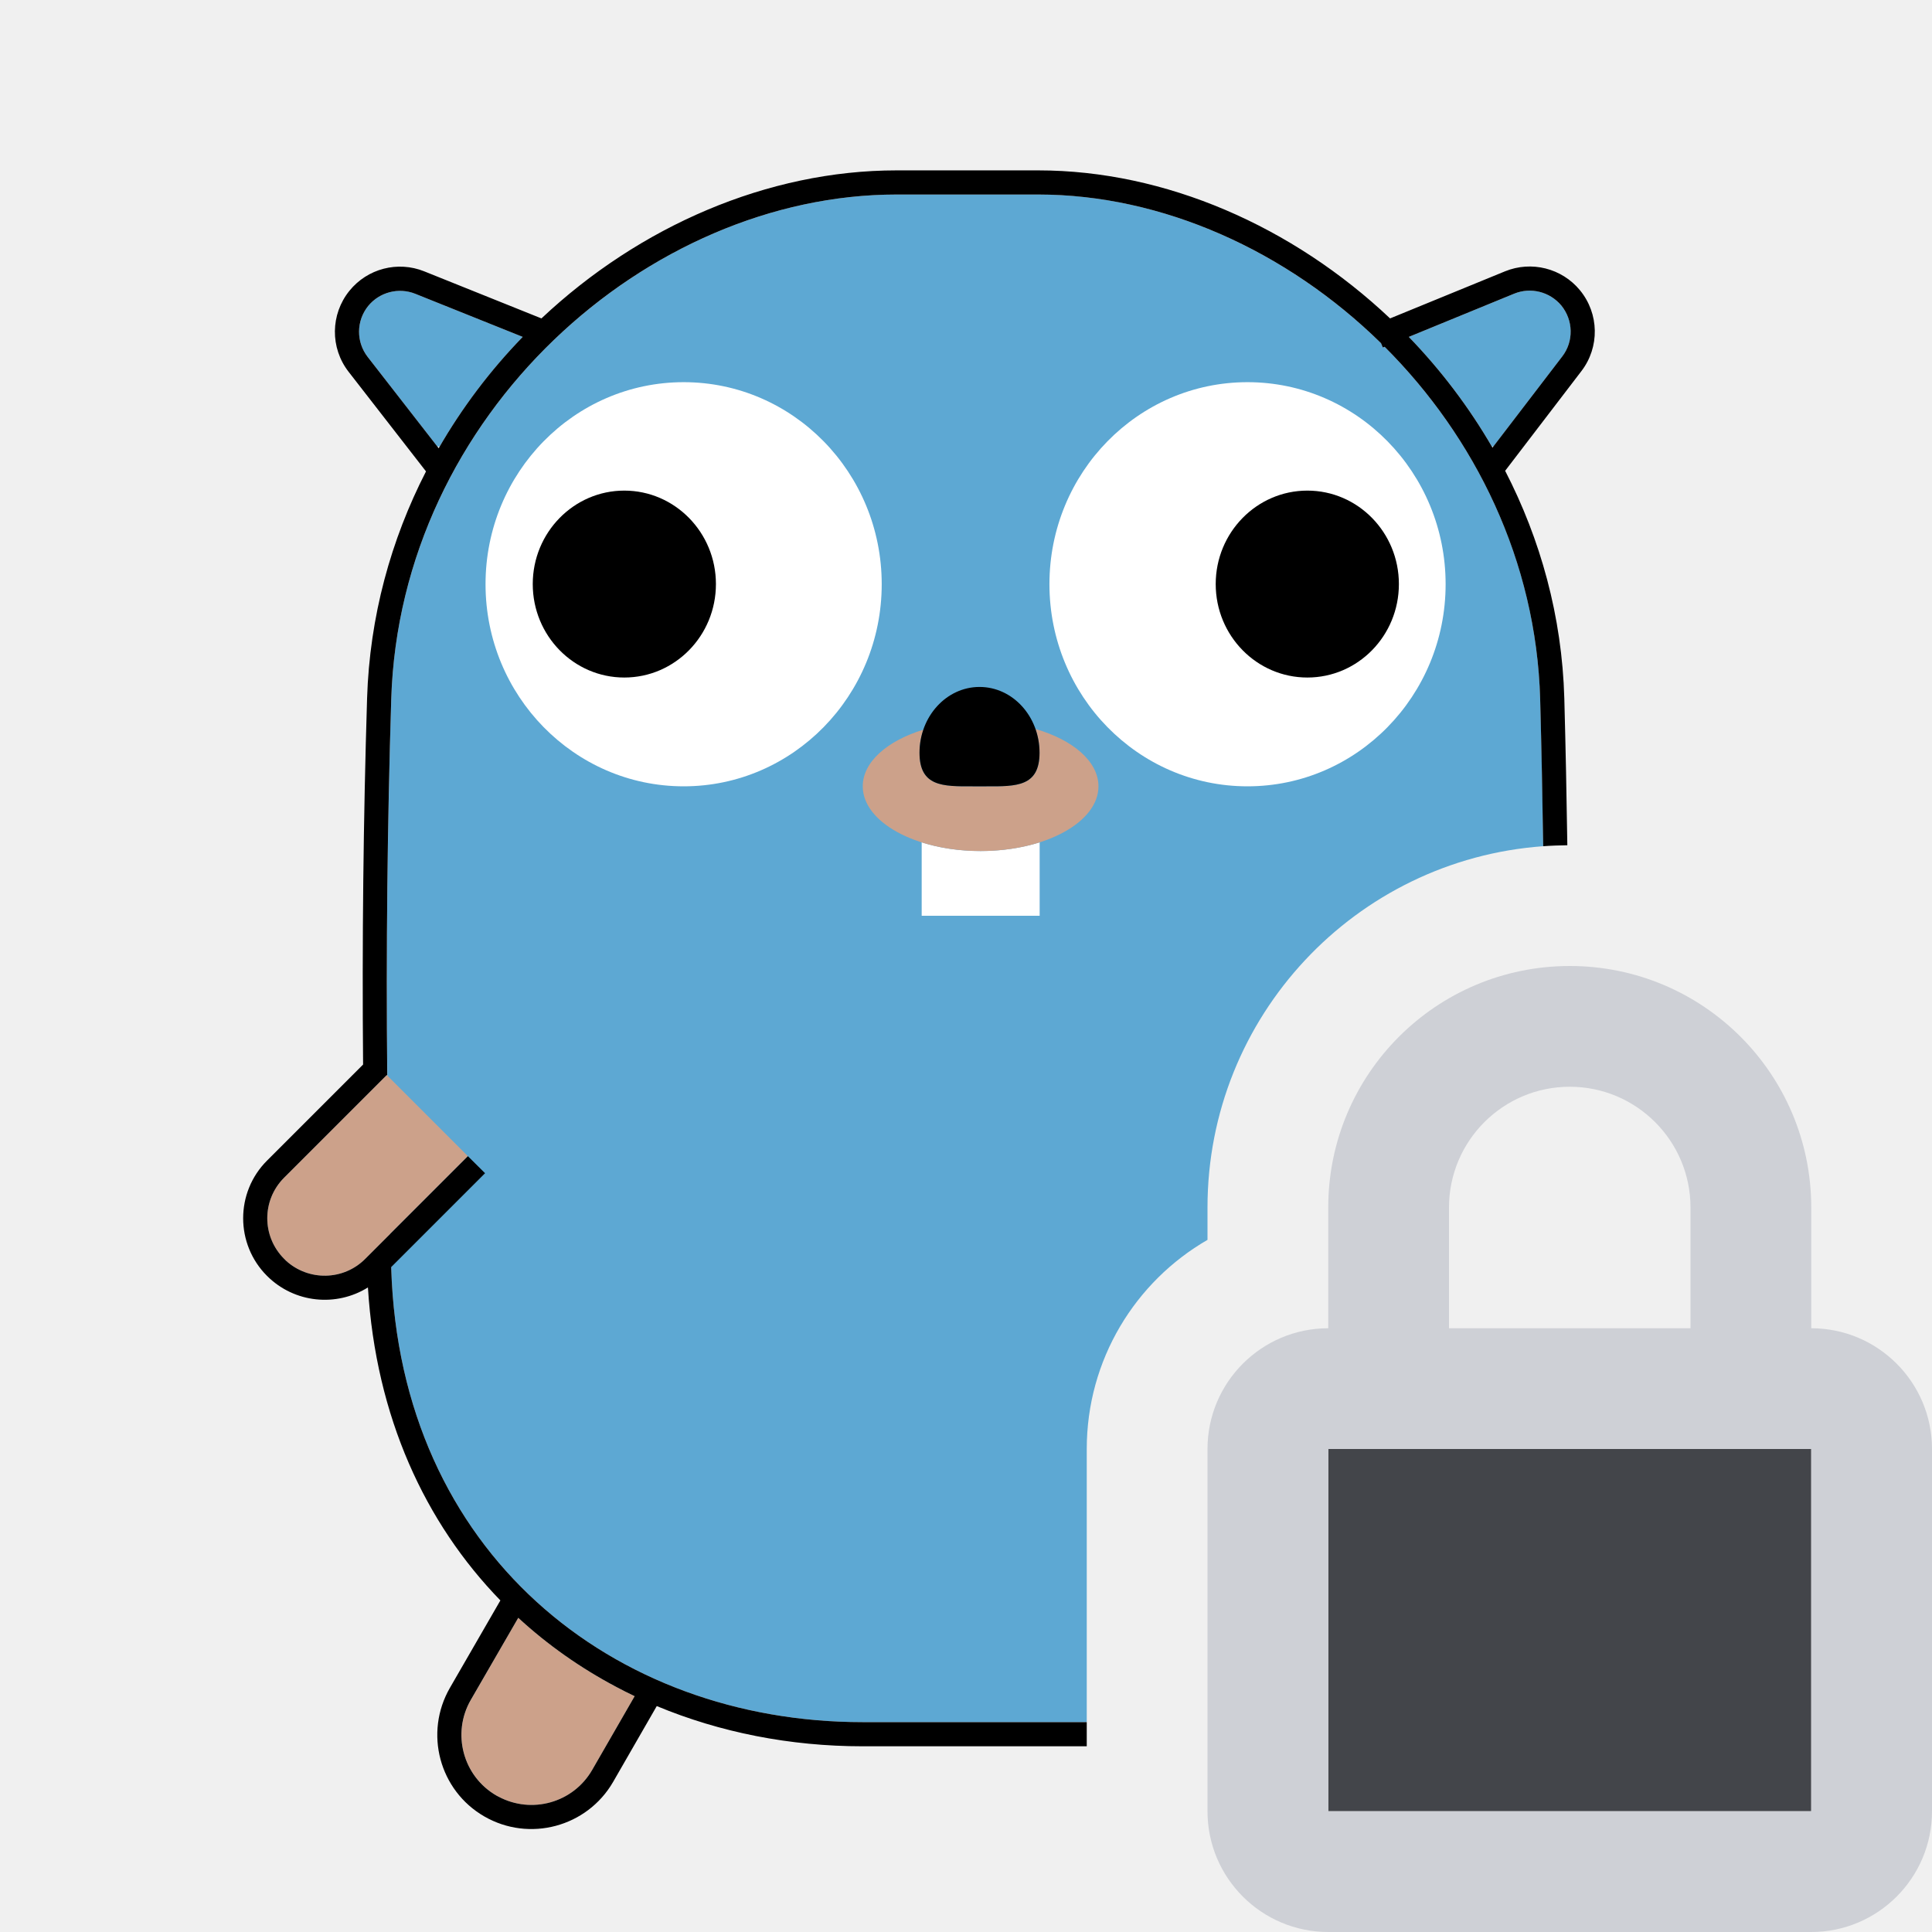
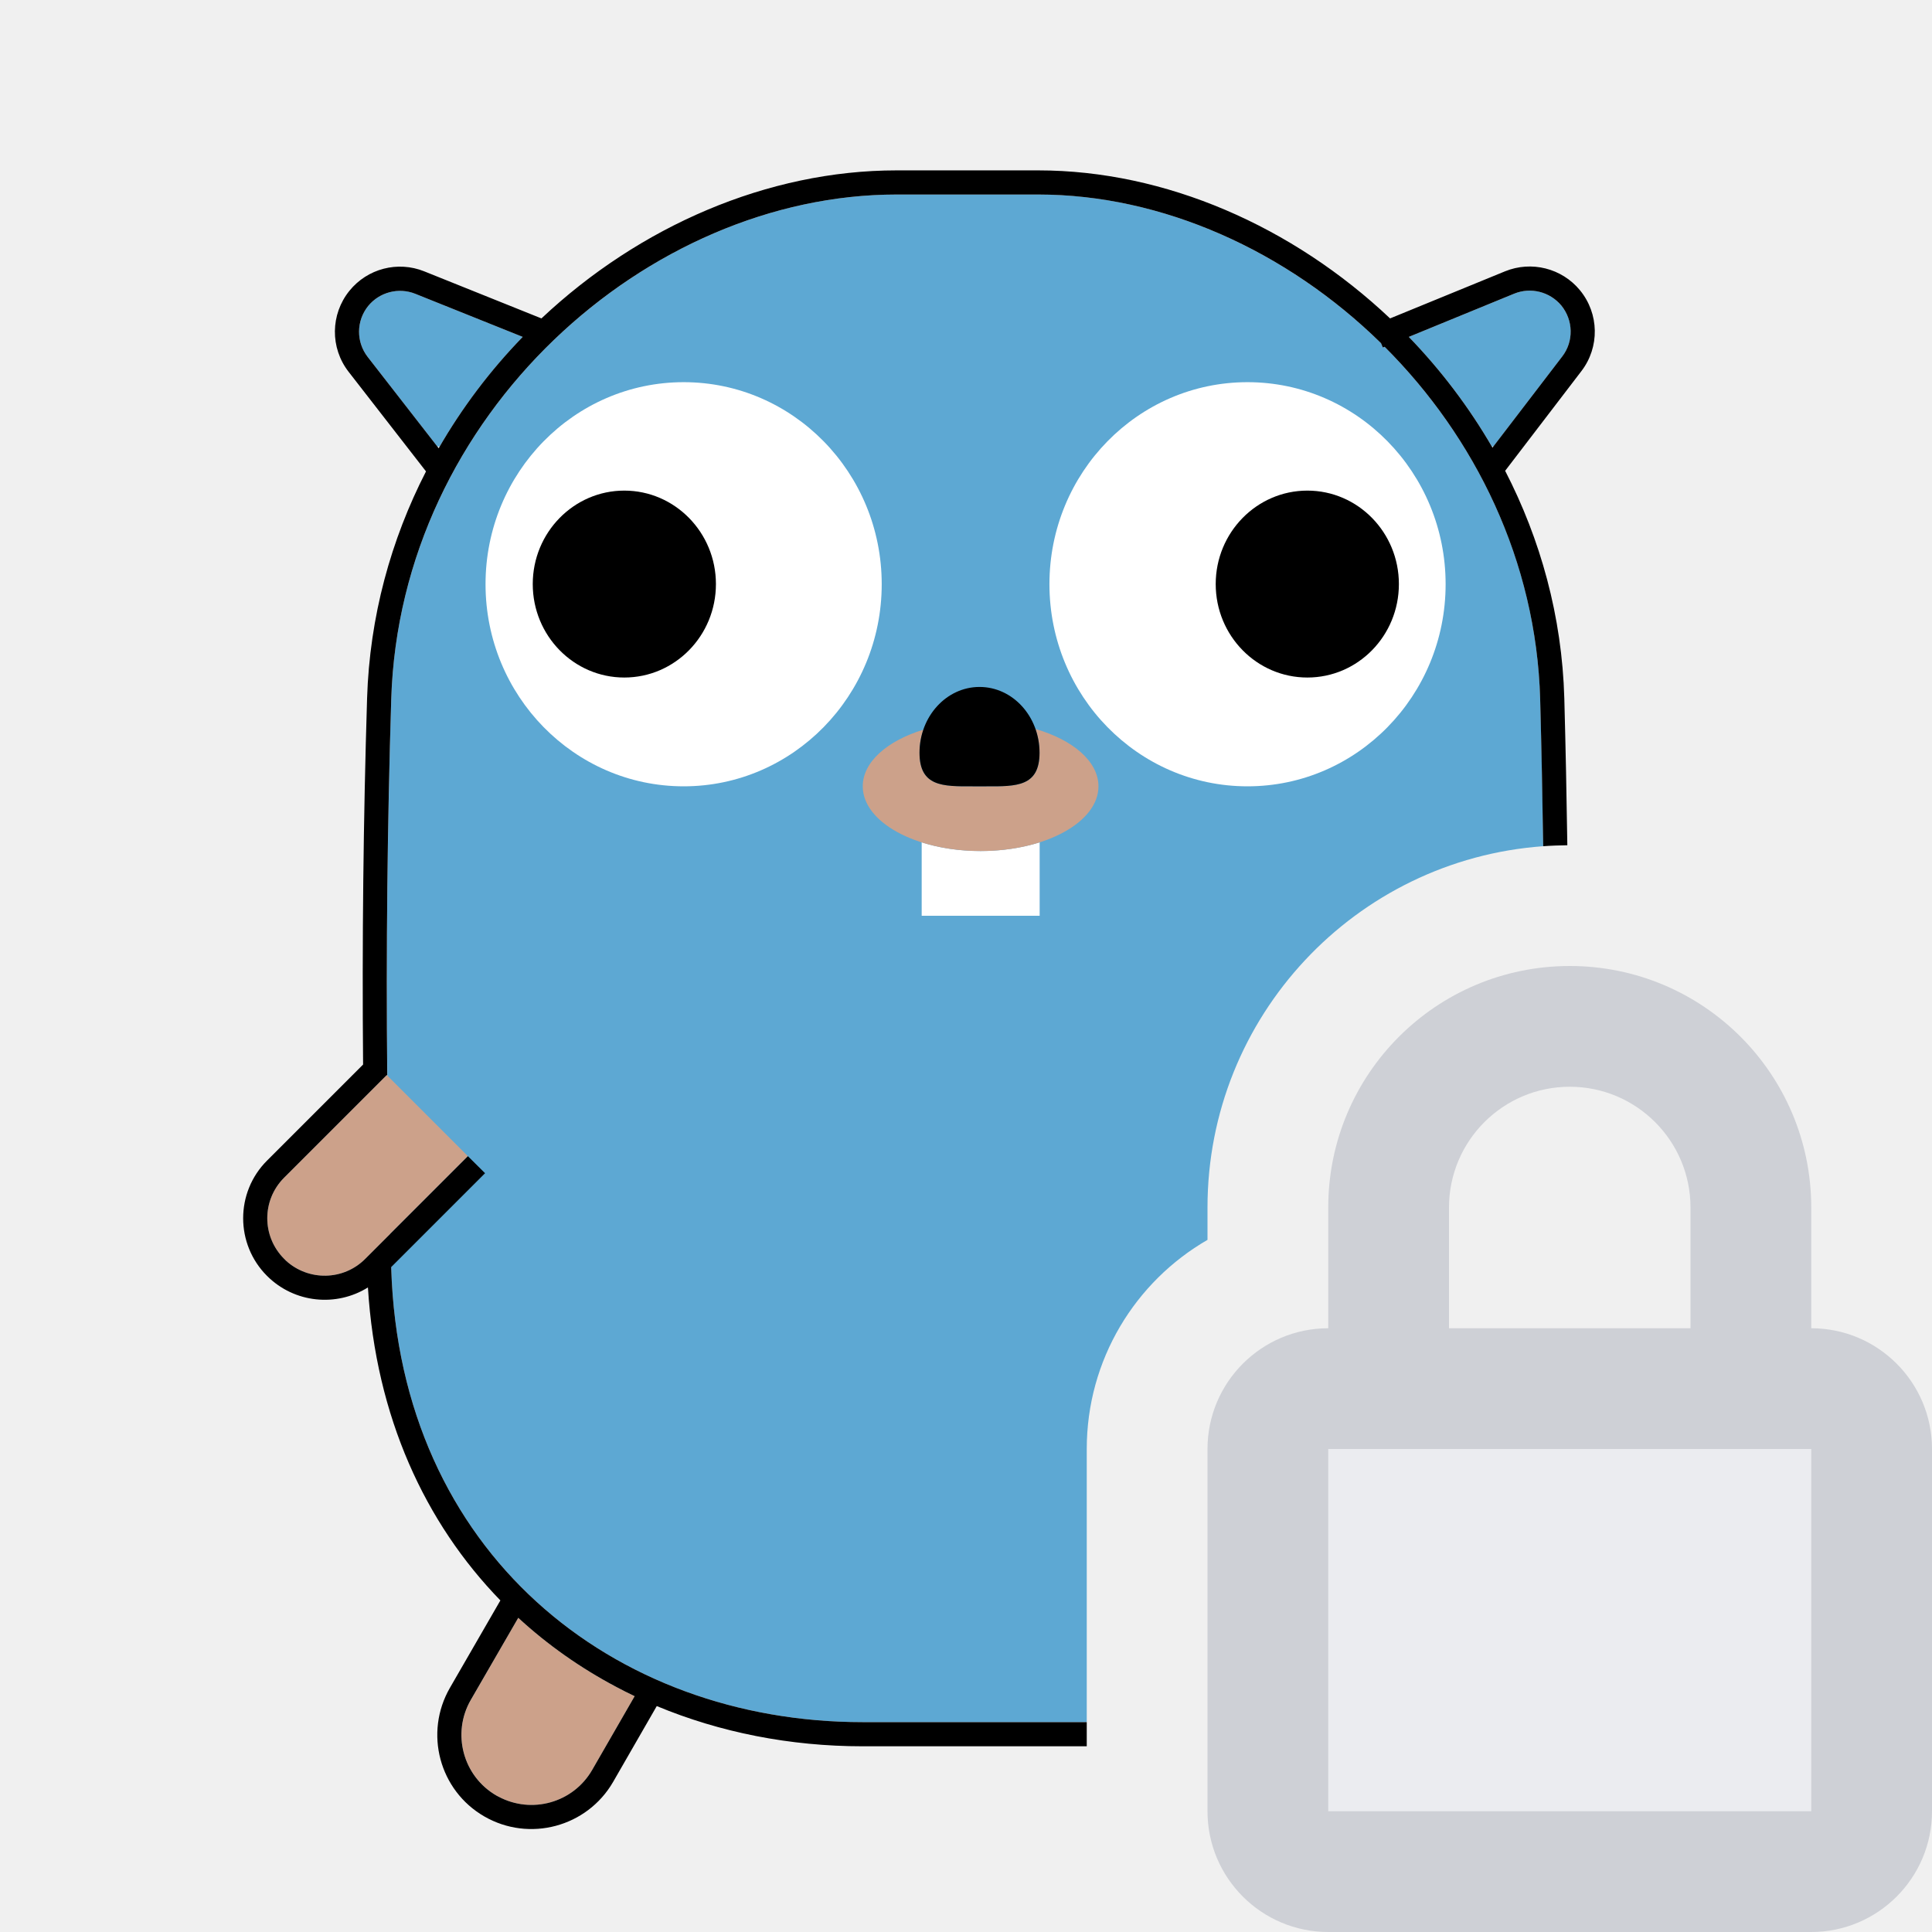
<svg xmlns="http://www.w3.org/2000/svg" width="16" height="16" viewBox="0 0 16 16" fill="none">
  <g clip-path="url(#clip0_10283_15659)">
    <path d="M11.437 2.842L11.452 2.879L11.467 2.872C12.216 3.62 12.724 4.645 12.755 5.79C12.767 6.198 12.775 6.603 12.78 7.008C11.226 7.12 10 8.417 10 10V10.268C9.402 10.613 9 11.26 9 12V14.262H7.144C5.075 14.262 3.313 12.857 3.24 10.504C3.192 8.941 3.192 7.354 3.24 5.791C3.313 3.428 5.366 1.611 7.425 1.611H8.599C9.627 1.611 10.658 2.079 11.437 2.842Z" fill="#5DA8D3" />
    <path d="M12.368 3.697L12.355 3.698C12.162 3.367 11.93 3.062 11.667 2.79L12.54 2.432C12.678 2.376 12.836 2.416 12.93 2.531C13.031 2.652 13.034 2.827 12.938 2.953L12.368 3.697Z" fill="#5DA8D3" />
    <path d="M3.641 3.698C3.635 3.698 3.628 3.697 3.621 3.697L3.045 2.956C2.948 2.832 2.95 2.657 3.049 2.534C3.143 2.419 3.301 2.378 3.439 2.433L4.329 2.79C4.066 3.062 3.834 3.366 3.641 3.698Z" fill="#5DA8D3" />
    <path d="M7.302 4.838C7.302 5.762 6.567 6.512 5.662 6.512C4.756 6.512 4.021 5.762 4.021 4.838C4.021 3.914 4.756 3.165 5.662 3.165C6.567 3.165 7.302 3.914 7.302 4.838Z" fill="white" />
    <path d="M11.972 4.838C11.972 5.762 11.237 6.512 10.331 6.512C9.425 6.512 8.691 5.762 8.691 4.838C8.691 3.914 9.425 3.165 10.331 3.165C11.237 3.165 11.972 3.914 11.972 4.838Z" fill="white" />
    <path d="M7.633 7.584V6.976C7.776 7.022 7.943 7.048 8.121 7.048C8.299 7.048 8.466 7.021 8.61 6.976V7.584H7.633Z" fill="white" />
-     <rect x="11" y="12" width="4" height="3" fill="#43454A" />
+     <rect x="11" y="12" width="4" height="3" fill="#ebecf0" />
    <path fill-rule="evenodd" clip-rule="evenodd" d="M15 11V10C15 8.895 14.105 8 13 8C11.895 8 11 8.895 11 10V11C10.448 11 10 11.448 10 12V15C10 15.552 10.448 16 11 16H15C15.552 16 16 15.552 16 15V12C16 11.448 15.552 11 15 11ZM12 10C12 9.448 12.448 9 13 9C13.552 9 14 9.448 14 10V11H12V10ZM11 15L11 12H15V15H11Z" fill="#CED0D6" />
    <path d="M8.169 6.512C8.417 6.513 8.609 6.515 8.609 6.234C8.609 6.165 8.597 6.098 8.575 6.037C8.886 6.127 9.097 6.306 9.097 6.512C9.097 6.808 8.66 7.048 8.121 7.048C7.582 7.048 7.145 6.808 7.145 6.512C7.145 6.31 7.347 6.135 7.647 6.043C7.626 6.103 7.615 6.167 7.615 6.234C7.615 6.515 7.808 6.513 8.055 6.512L8.112 6.512L8.169 6.512Z" fill="#CCA18A" />
    <path d="M2.353 9.753L3.203 8.903L3.875 9.575L3.025 10.425C2.839 10.611 2.539 10.611 2.353 10.425C2.167 10.24 2.167 9.939 2.353 9.753Z" fill="#CCA18A" />
    <path d="M4.292 13.398L3.9 14.078C3.739 14.355 3.834 14.71 4.112 14.87C4.389 15.03 4.744 14.935 4.904 14.658L5.256 14.047C4.903 13.879 4.578 13.661 4.292 13.398Z" fill="#CCA18A" />
    <path fill-rule="evenodd" clip-rule="evenodd" d="M3.528 3.904C3.238 4.469 3.061 5.105 3.04 5.784C3.009 6.79 2.998 7.804 3.007 8.816L2.211 9.612C1.948 9.875 1.948 10.303 2.211 10.566C2.438 10.793 2.786 10.825 3.047 10.662C3.113 11.735 3.521 12.613 4.144 13.254L3.726 13.978C3.511 14.351 3.638 14.828 4.011 15.043C4.384 15.258 4.861 15.13 5.077 14.758L5.439 14.129C5.963 14.347 6.542 14.462 7.144 14.462H9V14.262H7.144C5.075 14.262 3.313 12.857 3.24 10.504L3.24 10.493L4.017 9.716L3.875 9.575L3.025 10.425C2.845 10.606 2.555 10.611 2.368 10.44C2.363 10.435 2.358 10.43 2.353 10.425C2.167 10.239 2.167 9.939 2.353 9.753L3.203 8.903L3.207 8.907C3.197 7.867 3.208 6.824 3.24 5.791C3.313 3.427 5.366 1.611 7.425 1.611H8.598C9.626 1.611 10.658 2.078 11.437 2.842L11.452 2.878L11.467 2.872C12.216 3.62 12.723 4.645 12.755 5.79C12.766 6.197 12.774 6.603 12.78 7.008C12.846 7.003 12.913 7.001 12.98 7C12.974 6.596 12.966 6.191 12.955 5.784C12.936 5.105 12.758 4.467 12.465 3.899L13.096 3.074C13.249 2.875 13.244 2.597 13.084 2.403C12.934 2.221 12.682 2.158 12.464 2.247L11.512 2.637C10.705 1.875 9.652 1.411 8.598 1.411H7.425C6.358 1.411 5.296 1.873 4.484 2.637L3.513 2.247C3.294 2.159 3.043 2.224 2.894 2.408C2.736 2.603 2.733 2.881 2.887 3.079L3.528 3.904ZM3.633 3.712C3.827 3.375 4.062 3.065 4.329 2.79L3.439 2.433C3.301 2.378 3.143 2.419 3.049 2.534C2.95 2.657 2.948 2.831 3.045 2.956L3.633 3.712ZM11.667 2.79L12.54 2.432C12.677 2.376 12.835 2.416 12.93 2.53C13.03 2.652 13.034 2.827 12.938 2.952L12.36 3.707C12.166 3.372 11.932 3.064 11.667 2.79ZM3.899 14.078L4.292 13.398C4.536 13.623 4.81 13.815 5.105 13.971C5.154 13.997 5.205 14.023 5.256 14.047L4.904 14.658C4.747 14.93 4.403 15.026 4.128 14.879C4.122 14.876 4.117 14.873 4.111 14.87C3.834 14.71 3.739 14.355 3.899 14.078Z" fill="black" />
    <path d="M5.929 4.837C5.929 5.265 5.589 5.611 5.17 5.611C4.752 5.611 4.412 5.265 4.412 4.837C4.412 4.41 4.752 4.063 5.17 4.063C5.589 4.063 5.929 4.41 5.929 4.837Z" fill="black" />
    <path d="M11.585 4.837C11.585 5.265 11.246 5.611 10.827 5.611C10.408 5.611 10.068 5.265 10.068 4.837C10.068 4.41 10.408 4.063 10.827 4.063C11.246 4.063 11.585 4.41 11.585 4.837Z" fill="black" />
    <path d="M8.169 6.512C8.417 6.513 8.609 6.515 8.609 6.234C8.609 5.933 8.387 5.689 8.112 5.689C7.838 5.689 7.615 5.933 7.615 6.234C7.615 6.515 7.808 6.513 8.055 6.512L8.112 6.512L8.169 6.512Z" fill="black" />
  </g>
  <defs>
    <clipPath id="clip0_10283_15659">
      <rect width="16" height="16" fill="white" />
    </clipPath>
  </defs>
</svg>
